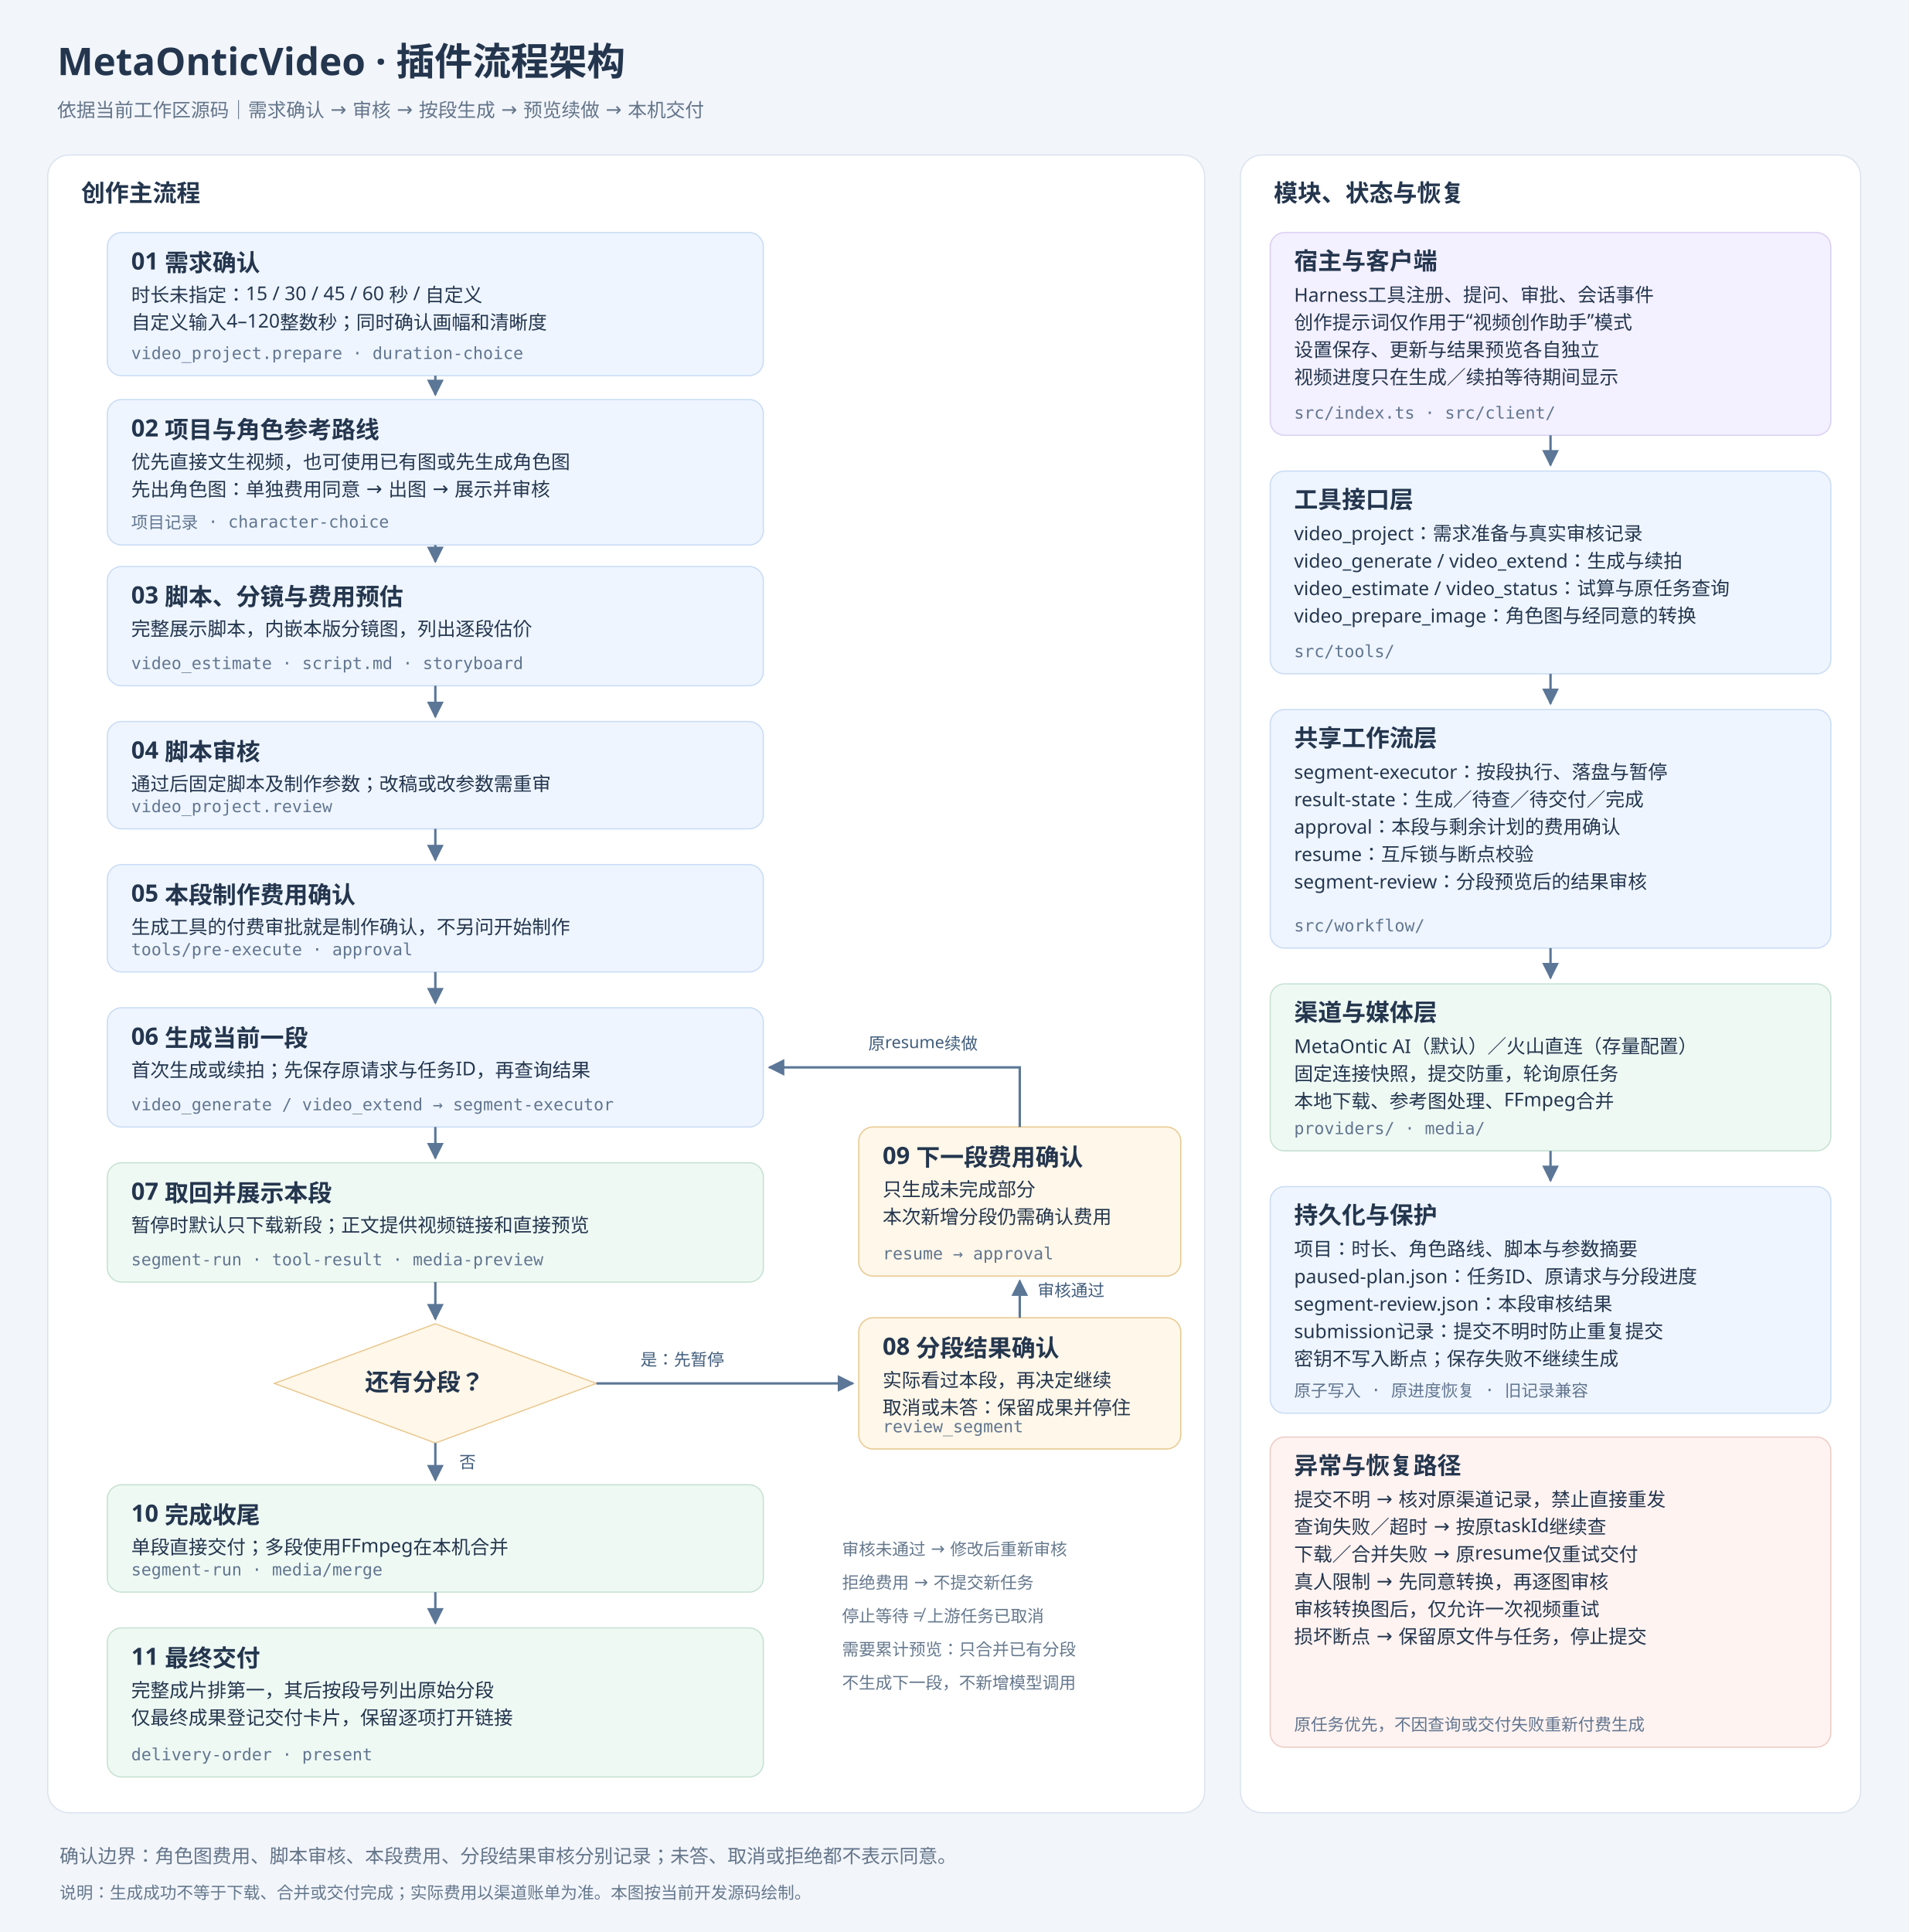
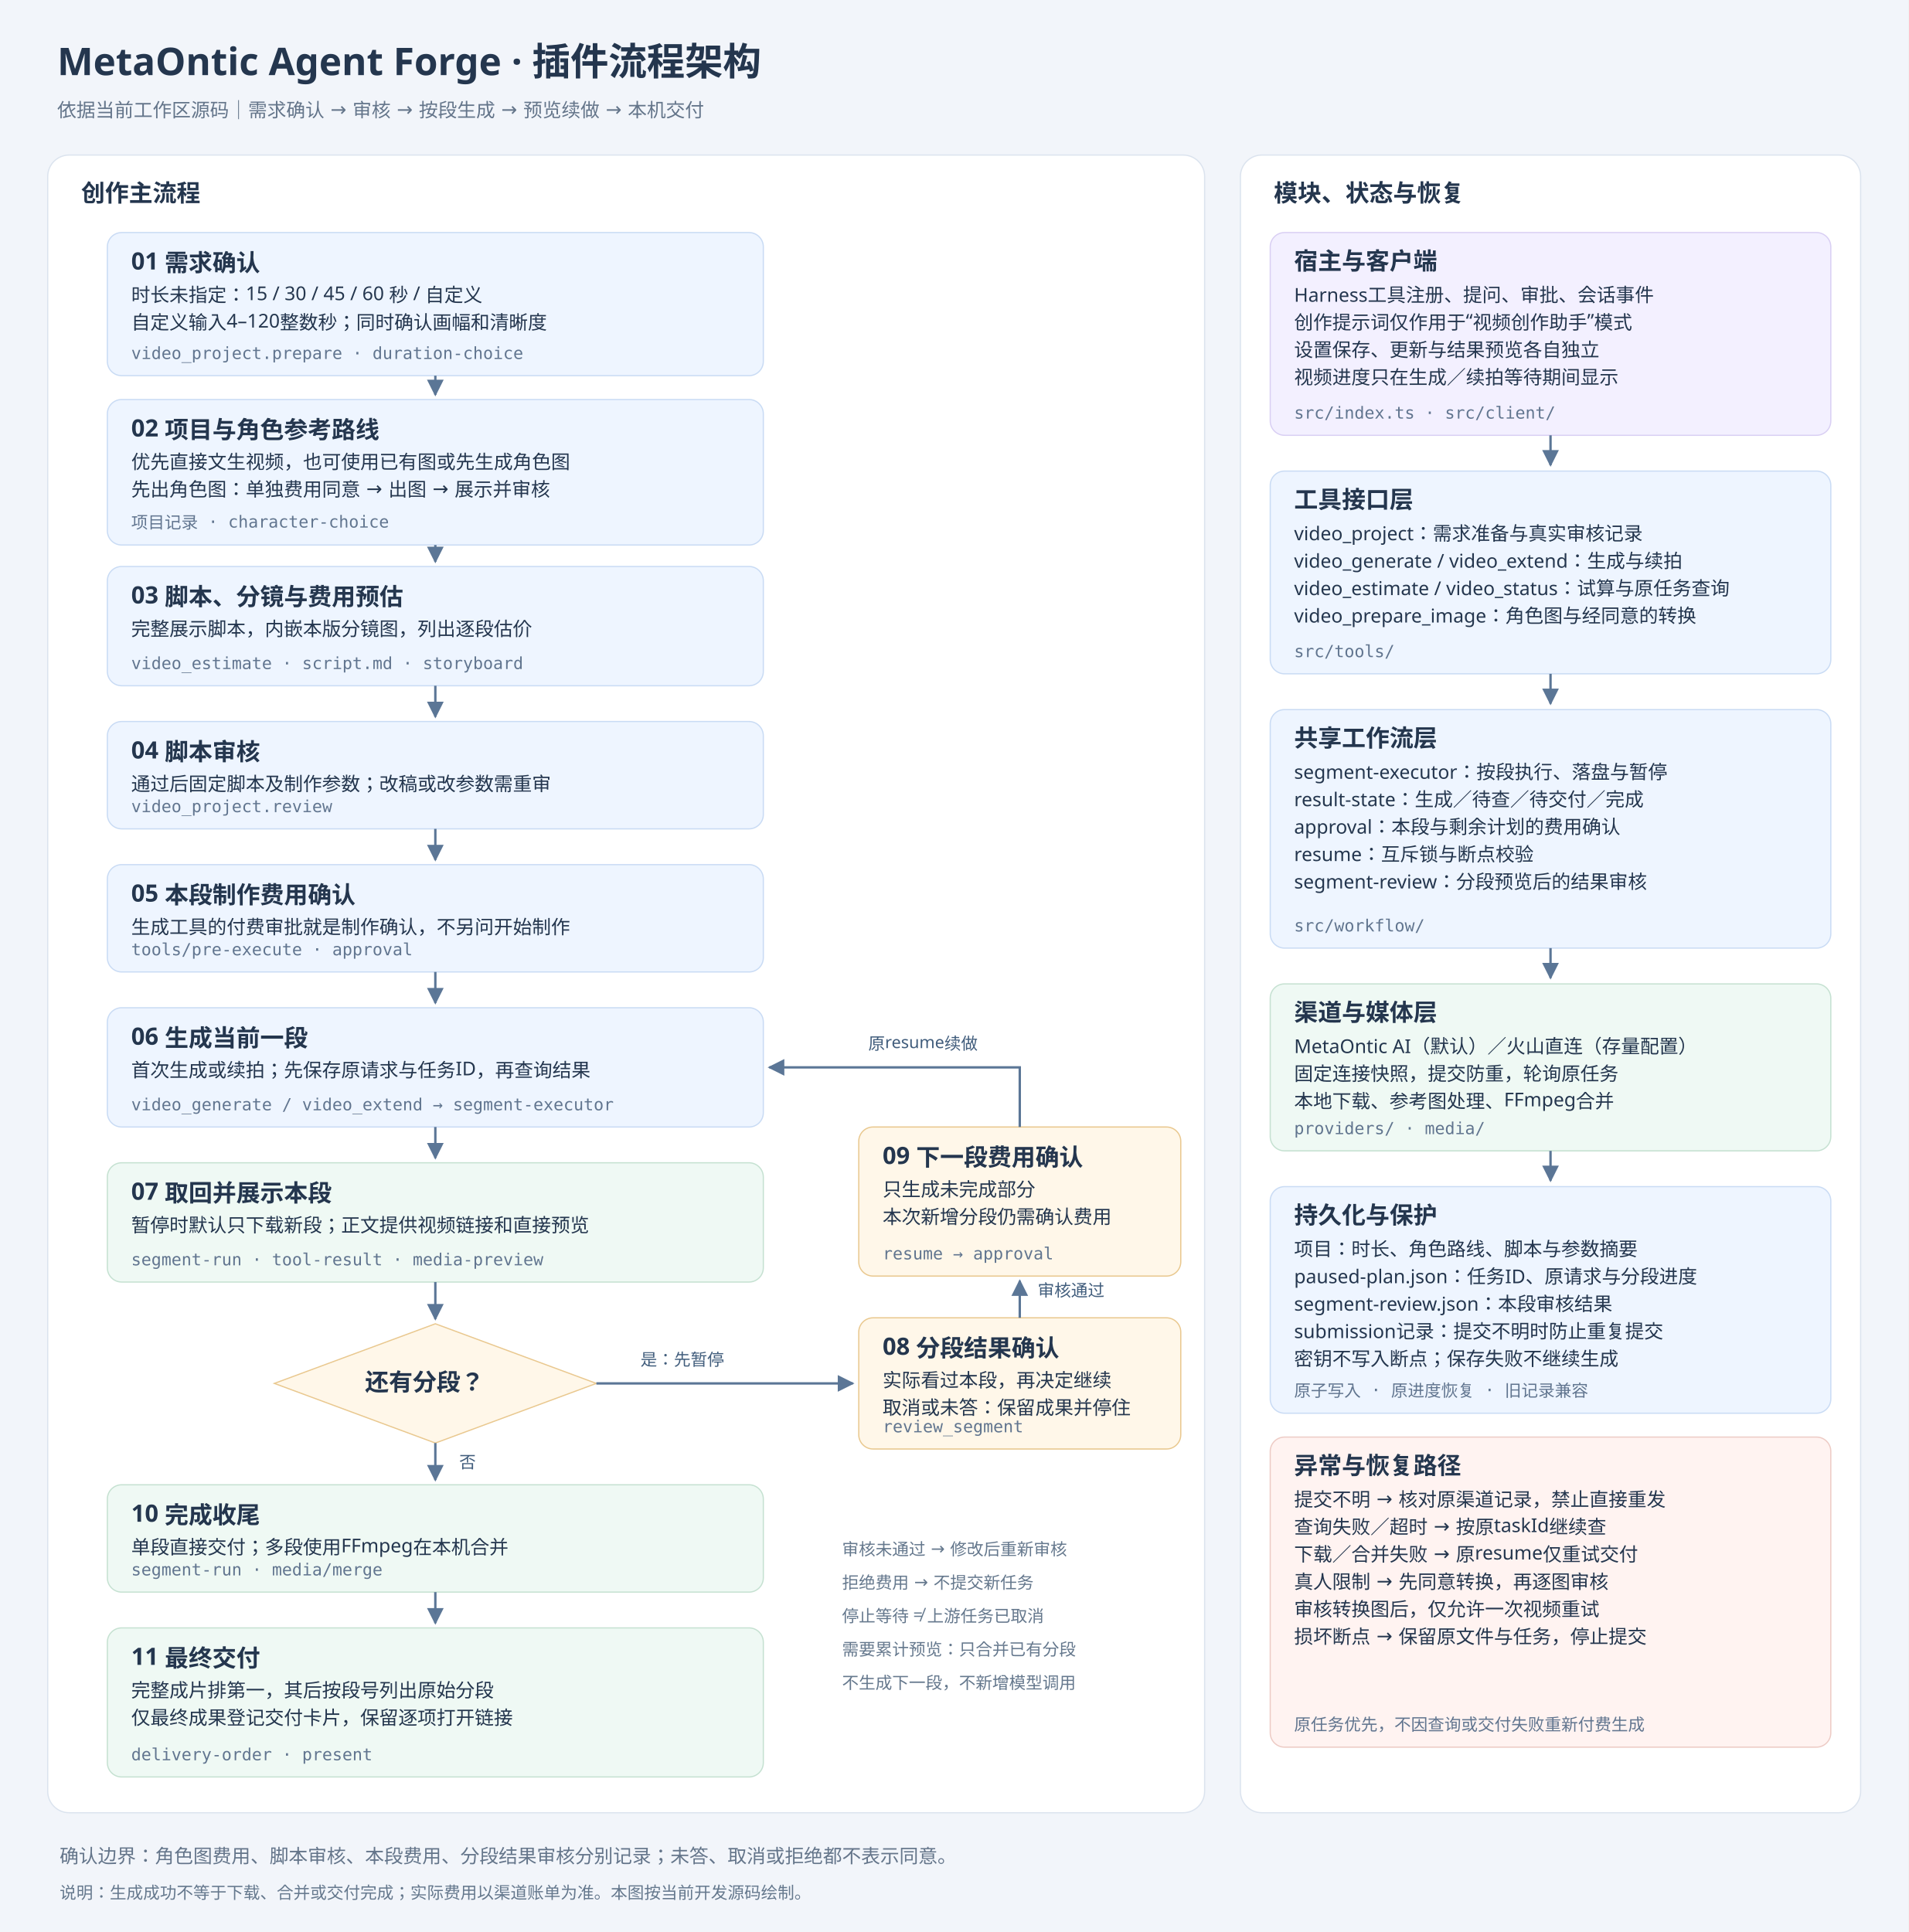
<svg xmlns="http://www.w3.org/2000/svg" width="1600" height="1620" viewBox="0 0 1600 1620">
  <defs>
    <marker id="arrow" viewBox="0 0 10 10" refX="9" refY="5" markerWidth="7" markerHeight="7" orient="auto-start-reverse">
      <path d="M0 0L10 5L0 10Z" fill="#5b7696" />
    </marker>
  </defs>
  <style>text{font-family:"PingFang SC","Microsoft YaHei",sans-serif;fill:#24364e}.title{font-size:32px;font-weight:700}.sub{font-size:16px;fill:#64758a}.section{font-size:20px;font-weight:700}.node-title{font-size:20px;font-weight:650}.body{font-size:16px}.code{font-family:"SFMono-Regular",Consolas,monospace;font-size:14px;fill:#61758f}.small{font-size:14px;fill:#65788d}.edge{fill:none;stroke:#5b7696;stroke-width:2;marker-end:url(#arrow)}.edge-label{font-size:14px;fill:#415d7c}</style>
  <rect width="1600" height="1620" fill="#f2f5fa" />
-   <text x="48" y="63" class="title">MetaOnticVideo · 插件流程架构</text>
+   <text x="48" y="63" class="title">MetaOntic Agent Forge · 插件流程架构</text>
  <text x="48" y="98" class="sub">依据当前工作区源码｜需求确认 → 审核 → 按段生成 → 预览续做 → 本机交付</text>
  <rect x="40" y="130" width="970" height="1390" rx="18" fill="#fff" stroke="#dbe3ee" />
  <rect x="1040" y="130" width="520" height="1390" rx="18" fill="#fff" stroke="#dbe3ee" />
  <text x="68" y="169" class="section">创作主流程</text>
  <text x="1068" y="169" class="section">模块、状态与恢复</text>
  <rect x="90" y="195" width="550" height="120" rx="12" fill="#eef5ff" stroke="#c9dbf4" />
  <text x="110" y="226" class="node-title">01 需求确认</text>
  <text x="110" y="253" class="body">时长未指定：15 / 30 / 45 / 60 秒 / 自定义</text>
  <text x="110" y="276" class="body">自定义输入4–120整数秒；同时确认画幅和清晰度</text>
  <text x="110" y="301" class="code">video_project.prepare · duration-choice</text>
  <rect x="90" y="335" width="550" height="122" rx="12" fill="#eef5ff" stroke="#c9dbf4" />
  <text x="110" y="366" class="node-title">02 项目与角色参考路线</text>
  <text x="110" y="393" class="body">优先直接文生视频，也可使用已有图或先生成角色图</text>
  <text x="110" y="416" class="body">先出角色图：单独费用同意 → 出图 → 展示并审核</text>
  <text x="110" y="443" class="code">项目记录 · character-choice</text>
  <rect x="90" y="475" width="550" height="100" rx="12" fill="#eef5ff" stroke="#c9dbf4" />
  <text x="110" y="506" class="node-title">03 脚本、分镜与费用预估</text>
  <text x="110" y="533" class="body">完整展示脚本，内嵌本版分镜图，列出逐段估价</text>
  <text x="110" y="561" class="code">video_estimate · script.md · storyboard</text>
  <rect x="90" y="605" width="550" height="90" rx="12" fill="#eef5ff" stroke="#c9dbf4" />
  <text x="110" y="636" class="node-title">04 脚本审核</text>
  <text x="110" y="663" class="body">通过后固定脚本及制作参数；改稿或改参数需重审</text>
  <text x="110" y="681" class="code">video_project.review</text>
  <rect x="90" y="725" width="550" height="90" rx="12" fill="#eef5ff" stroke="#c9dbf4" />
  <text x="110" y="756" class="node-title">05 本段制作费用确认</text>
  <text x="110" y="783" class="body">生成工具的付费审批就是制作确认，不另问开始制作</text>
  <text x="110" y="801" class="code">tools/pre-execute · approval</text>
  <rect x="90" y="845" width="550" height="100" rx="12" fill="#eef5ff" stroke="#c9dbf4" />
  <text x="110" y="876" class="node-title">06 生成当前一段</text>
  <text x="110" y="903" class="body">首次生成或续拍；先保存原请求与任务ID，再查询结果</text>
  <text x="110" y="931" class="code">video_generate / video_extend → segment-executor</text>
  <rect x="90" y="975" width="550" height="100" rx="12" fill="#eff9f4" stroke="#c5e1d1" />
  <text x="110" y="1006" class="node-title">07 取回并展示本段</text>
  <text x="110" y="1033" class="body">暂停时默认只下载新段；正文提供视频链接和直接预览</text>
  <text x="110" y="1061" class="code">segment-run · tool-result · media-preview</text>
  <path d="M365 315V331" class="edge" />
  <path d="M365 457V471" class="edge" />
  <path d="M365 575V601" class="edge" />
  <path d="M365 695V721" class="edge" />
  <path d="M365 815V841" class="edge" />
  <path d="M365 945V971" class="edge" />
  <path d="M365 1075V1106" class="edge" />
  <path d="M365 1110L500 1160L365 1210L230 1160Z" fill="#fff7e9" stroke="#e9c88f" />
  <text x="306" y="1166" class="node-title">还有分段？</text>
  <path d="M500 1160H715" class="edge" />
  <text x="537" y="1145" class="edge-label">是：先暂停</text>
  <rect x="720" y="1105" width="270" height="110" rx="12" fill="#fff7e9" stroke="#e9c88f" />
  <text x="740" y="1136" class="node-title">08 分段结果确认</text>
  <text x="740" y="1163" class="body">实际看过本段，再决定继续</text>
  <text x="740" y="1186" class="body">取消或未答：保留成果并停住</text>
  <text x="740" y="1201" class="code">review_segment</text>
  <path d="M855 1105V1074" class="edge" />
  <text x="870" y="1087" class="edge-label">审核通过</text>
  <rect x="720" y="945" width="270" height="125" rx="12" fill="#fff7e9" stroke="#e9c88f" />
  <text x="740" y="976" class="node-title">09 下一段费用确认</text>
  <text x="740" y="1003" class="body">只生成未完成部分</text>
  <text x="740" y="1026" class="body">本次新增分段仍需确认费用</text>
  <text x="740" y="1056" class="code">resume → approval</text>
  <path d="M855 945V895H645" class="edge" />
  <text x="728" y="880" class="edge-label">原resume续做</text>
  <path d="M365 1210V1241" class="edge" />
  <text x="385" y="1231" class="edge-label">否</text>
  <rect x="90" y="1245" width="550" height="90" rx="12" fill="#eff9f4" stroke="#c5e1d1" />
  <text x="110" y="1276" class="node-title">10 完成收尾</text>
  <text x="110" y="1303" class="body">单段直接交付；多段使用FFmpeg在本机合并</text>
  <text x="110" y="1321" class="code">segment-run · media/merge</text>
  <path d="M365 1335V1361" class="edge" />
  <rect x="90" y="1365" width="550" height="125" rx="12" fill="#eff9f4" stroke="#c5e1d1" />
  <text x="110" y="1396" class="node-title">11 最终交付</text>
  <text x="110" y="1423" class="body">完整成片排第一，其后按段号列出原始分段</text>
  <text x="110" y="1446" class="body">仅最终成果登记交付卡片，保留逐项打开链接</text>
  <text x="110" y="1476" class="code">delivery-order · present</text>
  <text x="706" y="1304" class="small">审核未通过 → 修改后重新审核</text>
  <text x="706" y="1332" class="small">拒绝费用 → 不提交新任务</text>
  <text x="706" y="1360" class="small">停止等待 ≠ 上游任务已取消</text>
  <text x="706" y="1388" class="small">需要累计预览：只合并已有分段</text>
  <text x="706" y="1416" class="small">不生成下一段，不新增模型调用</text>
  <rect x="1065" y="195" width="470" height="170" rx="12" fill="#f3f0ff" stroke="#d9cff3" />
  <text x="1085" y="226" class="node-title">宿主与客户端</text>
  <text x="1085" y="253" class="body">Harness工具注册、提问、审批、会话事件</text>
  <text x="1085" y="276" class="body">创作提示词仅作用于“视频创作助手”模式</text>
  <text x="1085" y="299" class="body">设置保存、更新与结果预览各自独立</text>
  <text x="1085" y="322" class="body">视频进度只在生成／续拍等待期间显示</text>
  <text x="1085" y="351" class="code">src/index.ts · src/client/</text>
  <path d="M1300 365V390" class="edge" />
  <rect x="1065" y="395" width="470" height="170" rx="12" fill="#eef5ff" stroke="#c9dbf4" />
  <text x="1085" y="426" class="node-title">工具接口层</text>
  <text x="1085" y="453" class="body">video_project：需求准备与真实审核记录</text>
  <text x="1085" y="476" class="body">video_generate / video_extend：生成与续拍</text>
  <text x="1085" y="499" class="body">video_estimate / video_status：试算与原任务查询</text>
  <text x="1085" y="522" class="body">video_prepare_image：角色图与经同意的转换</text>
  <text x="1085" y="551" class="code">src/tools/</text>
  <path d="M1300 565V590" class="edge" />
  <rect x="1065" y="595" width="470" height="200" rx="12" fill="#eef5ff" stroke="#c9dbf4" />
  <text x="1085" y="626" class="node-title">共享工作流层</text>
  <text x="1085" y="653" class="body">segment-executor：按段执行、落盘与暂停</text>
  <text x="1085" y="676" class="body">result-state：生成／待查／待交付／完成</text>
  <text x="1085" y="699" class="body">approval：本段与剩余计划的费用确认</text>
  <text x="1085" y="722" class="body">resume：互斥锁与断点校验</text>
  <text x="1085" y="745" class="body">segment-review：分段预览后的结果审核</text>
  <text x="1085" y="781" class="code">src/workflow/</text>
  <path d="M1300 795V820" class="edge" />
  <rect x="1065" y="825" width="470" height="140" rx="12" fill="#eff9f4" stroke="#c5e1d1" />
  <text x="1085" y="856" class="node-title">渠道与媒体层</text>
  <text x="1085" y="883" class="body">MetaOntic AI（默认）／火山直连（存量配置）</text>
  <text x="1085" y="906" class="body">固定连接快照，提交防重，轮询原任务</text>
  <text x="1085" y="929" class="body">本地下载、参考图处理、FFmpeg合并</text>
  <text x="1085" y="951" class="code">providers/ · media/</text>
  <path d="M1300 965V990" class="edge" />
  <rect x="1065" y="995" width="470" height="190" rx="12" fill="#eef5ff" stroke="#c9dbf4" />
  <text x="1085" y="1026" class="node-title">持久化与保护</text>
  <text x="1085" y="1053" class="body">项目：时长、角色路线、脚本与参数摘要</text>
  <text x="1085" y="1076" class="body">paused-plan.json：任务ID、原请求与分段进度</text>
  <text x="1085" y="1099" class="body">segment-review.json：本段审核结果</text>
  <text x="1085" y="1122" class="body">submission记录：提交不明时防止重复提交</text>
  <text x="1085" y="1145" class="body">密钥不写入断点；保存失败不继续生成</text>
  <text x="1085" y="1171" class="code">原子写入 · 原进度恢复 · 旧记录兼容</text>
  <rect x="1065" y="1205" width="470" height="260" rx="12" fill="#fff3f1" stroke="#edcbc5" />
  <text x="1085" y="1236" class="node-title">异常与恢复路径</text>
  <text x="1085" y="1263" class="body">提交不明 → 核对原渠道记录，禁止直接重发</text>
  <text x="1085" y="1286" class="body">查询失败／超时 → 按原taskId继续查</text>
  <text x="1085" y="1309" class="body">下载／合并失败 → 原resume仅重试交付</text>
  <text x="1085" y="1332" class="body">真人限制 → 先同意转换，再逐图审核</text>
  <text x="1085" y="1355" class="body">审核转换图后，仅允许一次视频重试</text>
  <text x="1085" y="1378" class="body">损坏断点 → 保留原文件与任务，停止提交</text>
  <text x="1085" y="1451" class="code">原任务优先，不因查询或交付失败重新付费生成</text>
  <text x="50" y="1562" class="sub">确认边界：角色图费用、脚本审核、本段费用、分段结果审核分别记录；未答、取消或拒绝都不表示同意。</text>
  <text x="50" y="1592" class="small">说明：生成成功不等于下载、合并或交付完成；实际费用以渠道账单为准。本图按当前开发源码绘制。</text>
</svg>
